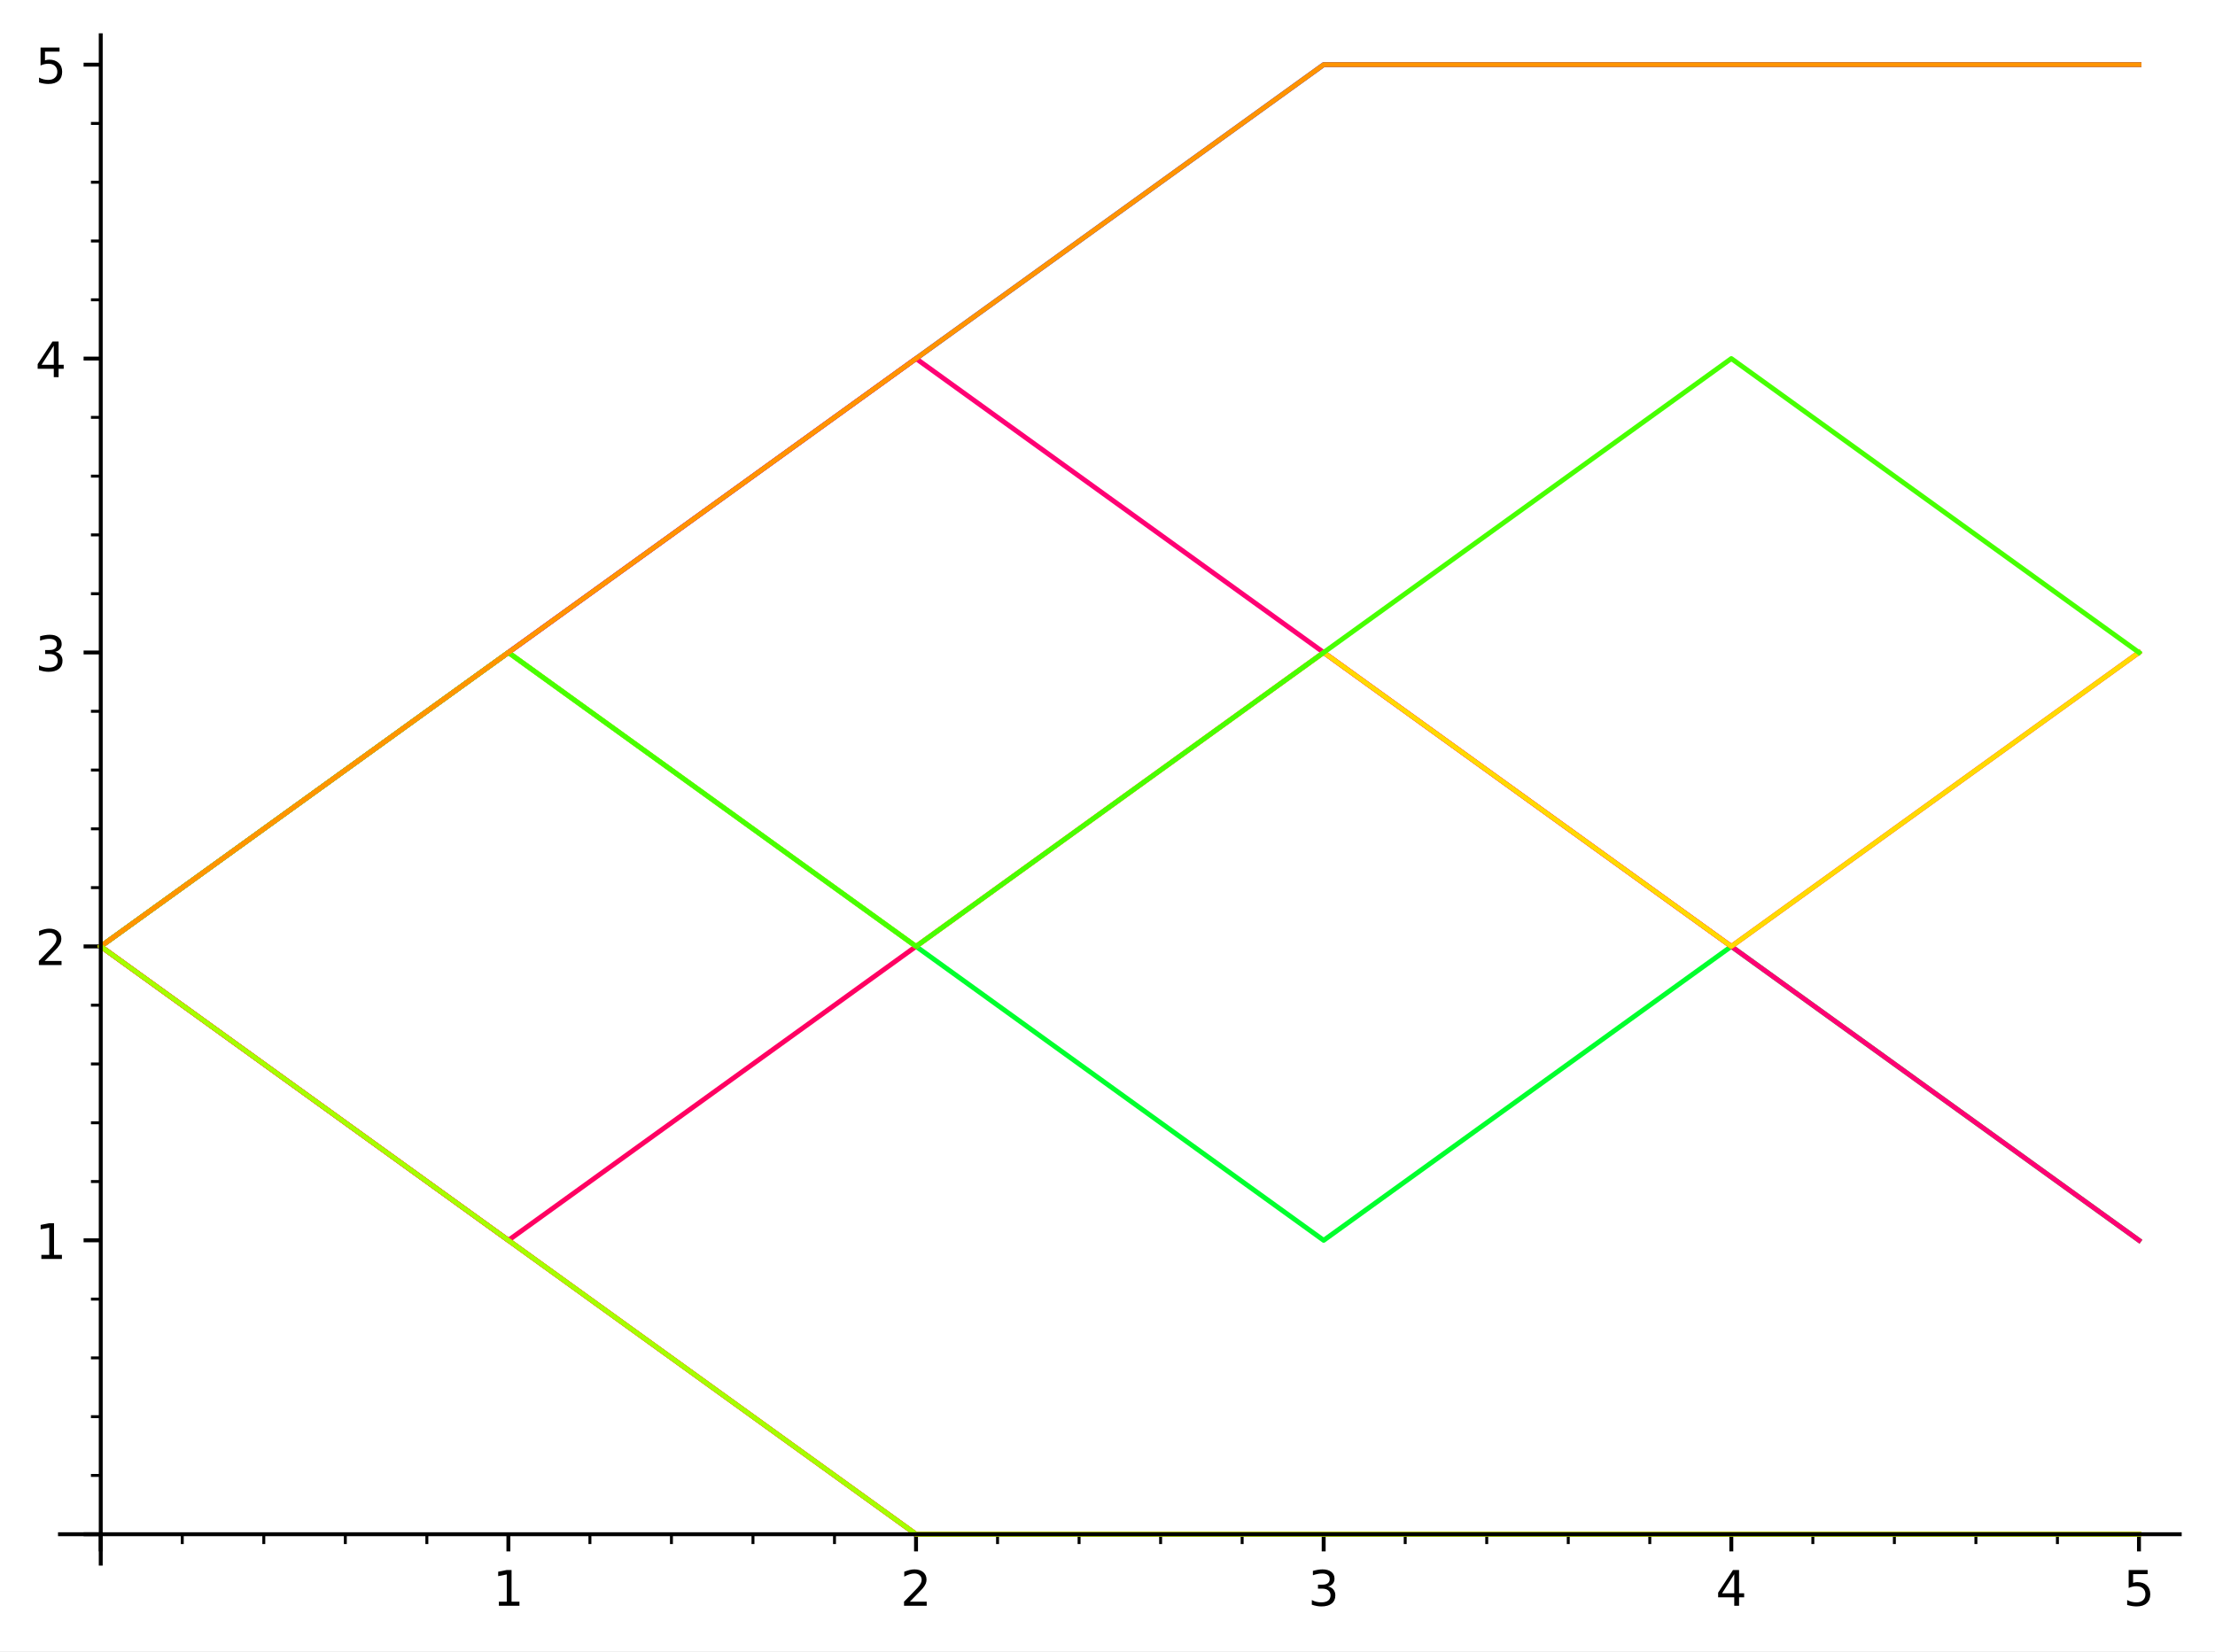
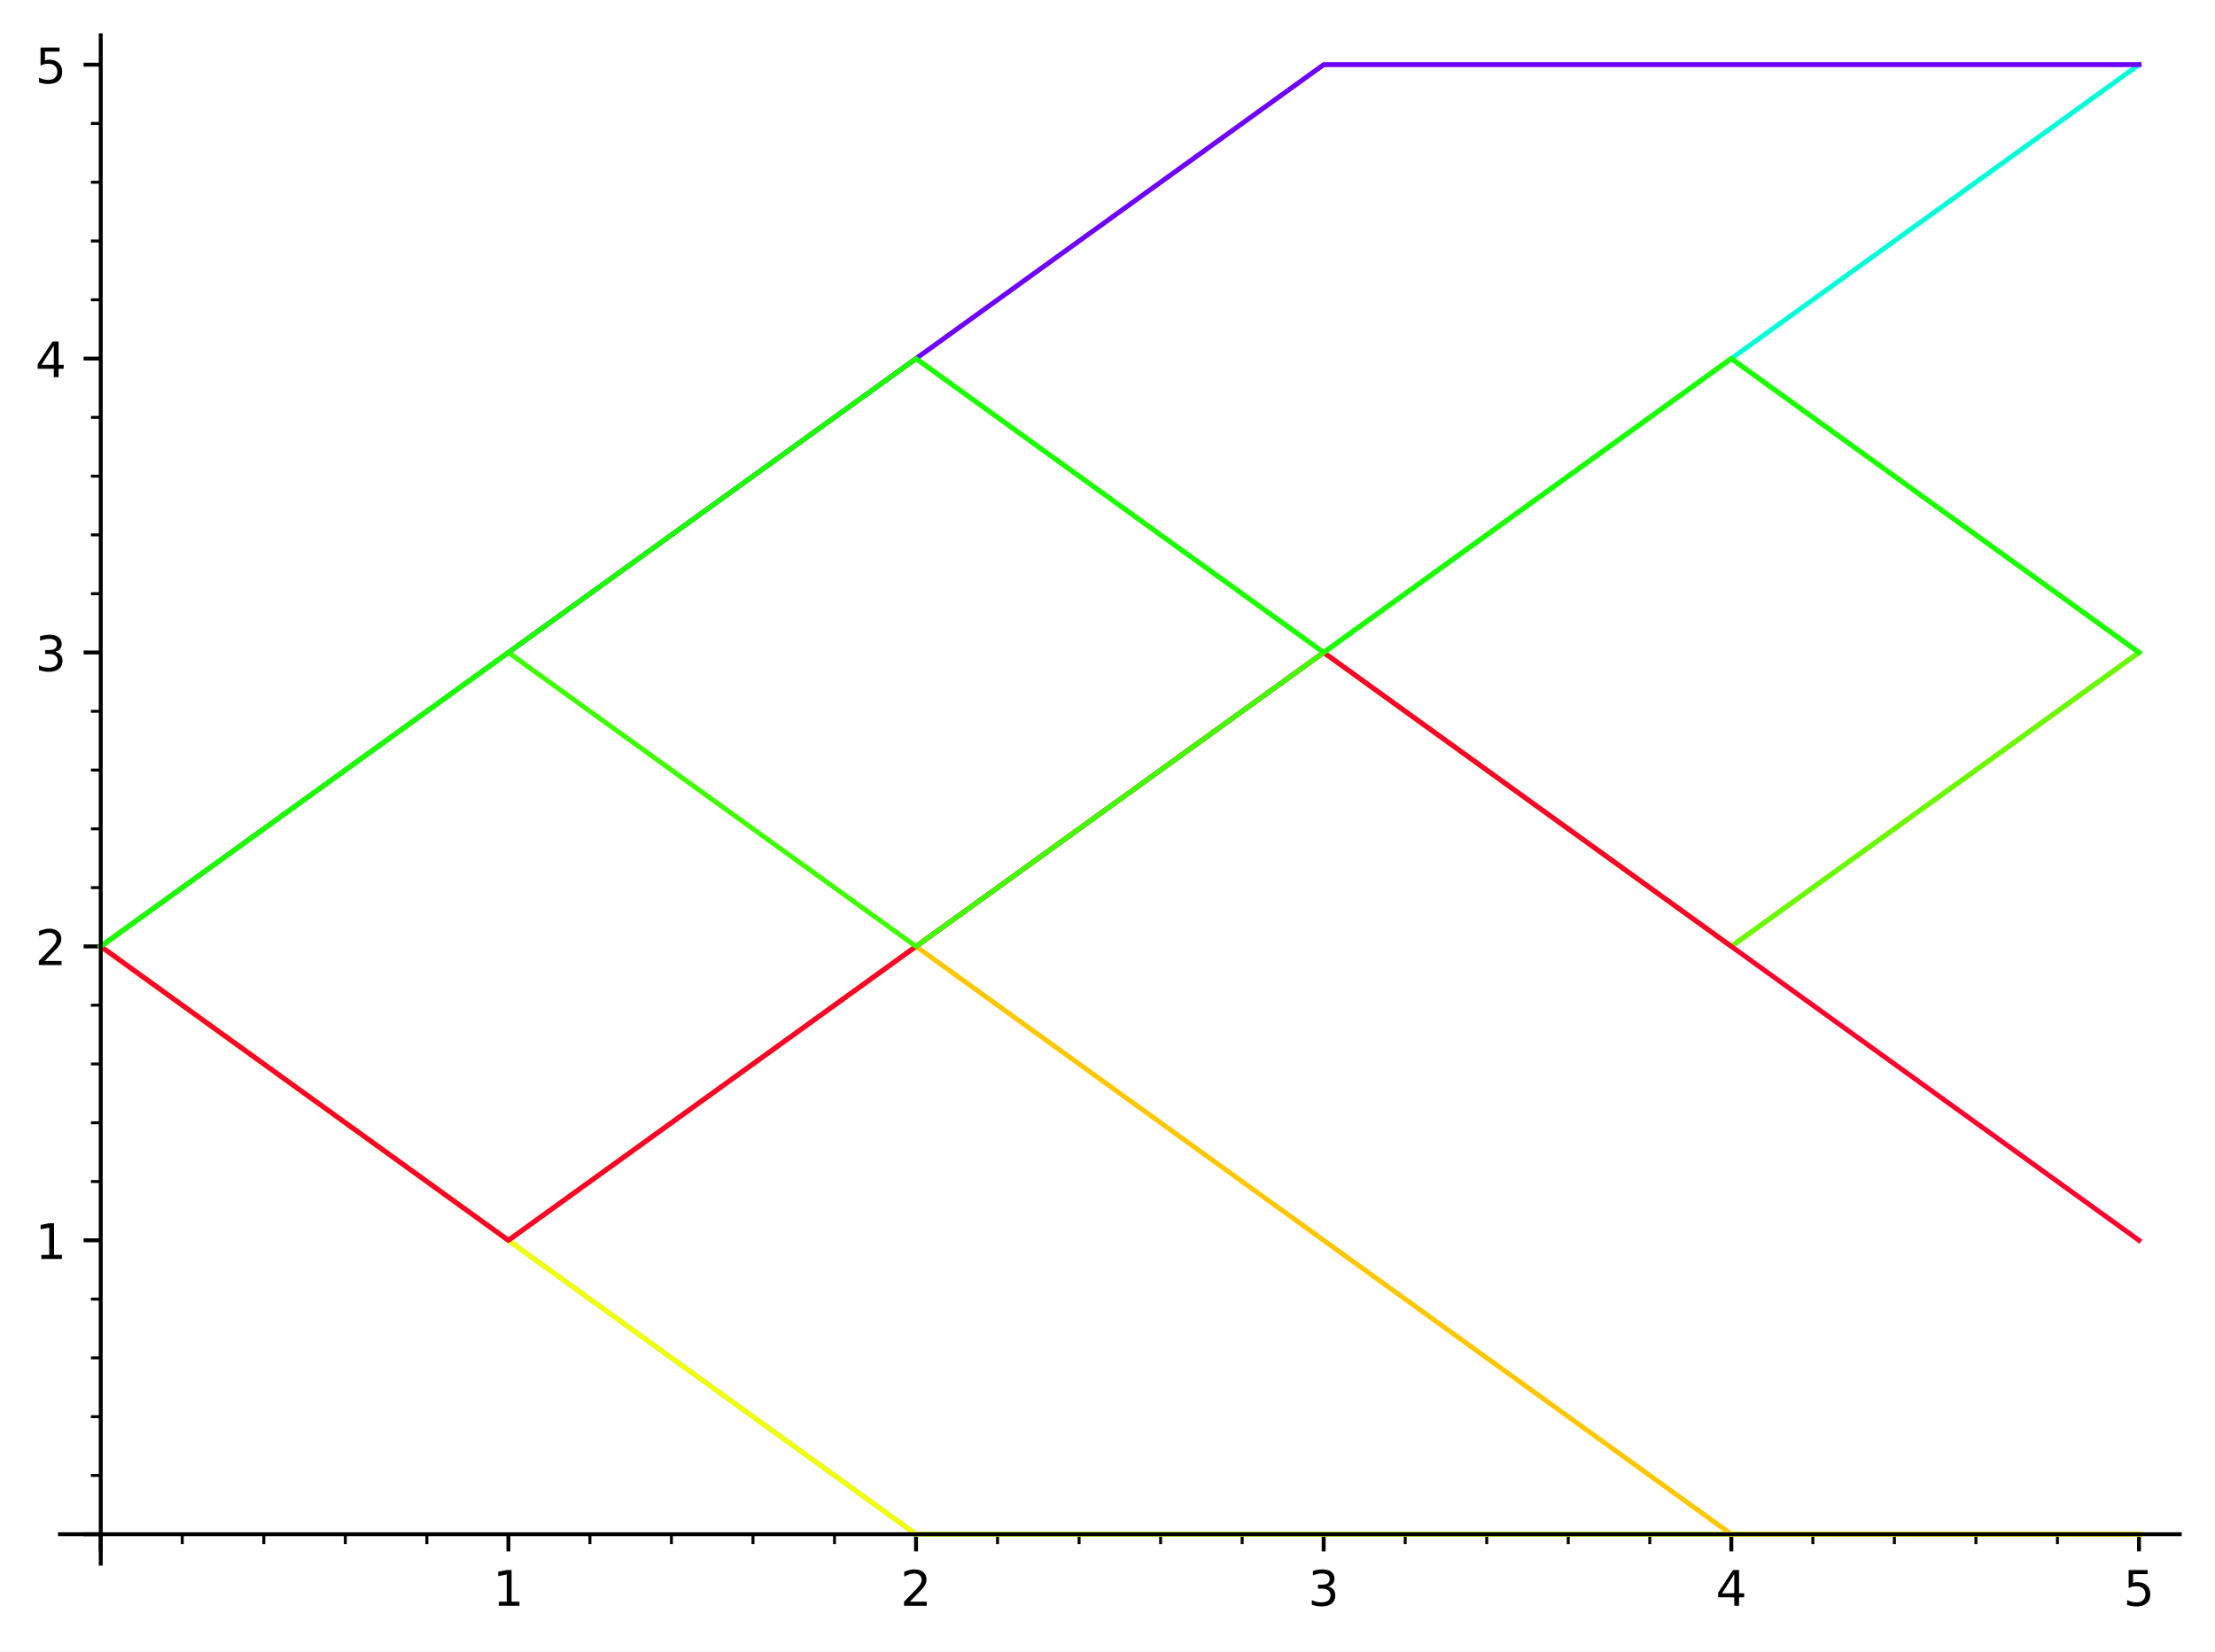
<svg xmlns="http://www.w3.org/2000/svg" xmlns:xlink="http://www.w3.org/1999/xlink" width="452.119pt" height="337.115pt" viewBox="0 0 452.119 337.115" version="1.1">
  <defs>
    <style type="text/css">*{stroke-linejoin: round; stroke-linecap: butt}</style>
  </defs>
  <g id="figure_1">
    <g id="patch_1">
      <path d="M 0 337.115  L 452.119 337.115  L 452.119 0  L 0 0  z " style="fill: #ffffff" />
    </g>
    <g id="axes_1">
      <g id="patch_2">
        <path d="M 12.242 319.238  L 444.919 319.238  L 444.919 7.2  L 12.242 7.2  z " style="fill: #ffffff" />
      </g>
      <g id="matplotlib.axis_1">
        <g id="xtick_1">
          <g id="line2d_1">
            <defs>
-               <path id="mebec4c69e4" d="M 0 0  L 0 3.5  " style="stroke: #000000; stroke-width: 0.8" />
+               <path id="m55043df93d" d="M 0 0  L 0 3.5  " style="stroke: #000000; stroke-width: 0.8" />
            </defs>
            <g>
-               <use xlink:href="#mebec4c69e4" x="20.562" y="313.237" style="stroke: #000000; stroke-width: 0.8" />
+               <use xlink:href="#m55043df93d" x="20.562" y="313.237" style="stroke: #000000; stroke-width: 0.8" />
            </g>
          </g>
        </g>
        <g id="xtick_2">
          <g id="line2d_2">
            <g>
-               <use xlink:href="#mebec4c69e4" x="103.77" y="313.237" style="stroke: #000000; stroke-width: 0.8" />
+               <use xlink:href="#m55043df93d" x="103.77" y="313.237" style="stroke: #000000; stroke-width: 0.8" />
            </g>
          </g>
          <g id="text_1">
            <g transform="translate(100.5885 327.8353)scale(0.1 -0.1)">
              <defs>
                <path id="DejaVuSans-31" d="M 794 531  L 1825 531  L 1825 4091  L 703 3866  L 703 4441  L 1819 4666  L 2450 4666  L 2450 531  L 3481 531  L 3481 0  L 794 0  L 794 531  z " transform="scale(0.015625)" />
              </defs>
              <use xlink:href="#DejaVuSans-31" />
            </g>
          </g>
        </g>
        <g id="xtick_3">
          <g id="line2d_3">
            <g>
-               <use xlink:href="#mebec4c69e4" x="186.977" y="313.237" style="stroke: #000000; stroke-width: 0.8" />
+               <use xlink:href="#m55043df93d" x="186.977" y="313.237" style="stroke: #000000; stroke-width: 0.8" />
            </g>
          </g>
          <g id="text_2">
            <g transform="translate(183.7957 327.8353)scale(0.1 -0.1)">
              <defs>
                <path id="DejaVuSans-32" d="M 1228 531  L 3431 531  L 3431 0  L 469 0  L 469 531  Q 828 903 1448 1529  Q 2069 2156 2228 2338  Q 2531 2678 2651 2914  Q 2772 3150 2772 3378  Q 2772 3750 2511 3984  Q 2250 4219 1831 4219  Q 1534 4219 1204 4116  Q 875 4013 500 3803  L 500 4441  Q 881 4594 1212 4672  Q 1544 4750 1819 4750  Q 2544 4750 2975 4387  Q 3406 4025 3406 3419  Q 3406 3131 3298 2873  Q 3191 2616 2906 2266  Q 2828 2175 2409 1742  Q 1991 1309 1228 531  z " transform="scale(0.015625)" />
              </defs>
              <use xlink:href="#DejaVuSans-32" />
            </g>
          </g>
        </g>
        <g id="xtick_4">
          <g id="line2d_4">
            <g>
-               <use xlink:href="#mebec4c69e4" x="270.184" y="313.237" style="stroke: #000000; stroke-width: 0.8" />
+               <use xlink:href="#m55043df93d" x="270.184" y="313.237" style="stroke: #000000; stroke-width: 0.8" />
            </g>
          </g>
          <g id="text_3">
            <g transform="translate(267.003 327.8353)scale(0.1 -0.1)">
              <defs>
                <path id="DejaVuSans-33" d="M 2597 2516  Q 3050 2419 3304 2112  Q 3559 1806 3559 1356  Q 3559 666 3084 287  Q 2609 -91 1734 -91  Q 1441 -91 1130 -33  Q 819 25 488 141  L 488 750  Q 750 597 1062 519  Q 1375 441 1716 441  Q 2309 441 2620 675  Q 2931 909 2931 1356  Q 2931 1769 2642 2001  Q 2353 2234 1838 2234  L 1294 2234  L 1294 2753  L 1863 2753  Q 2328 2753 2575 2939  Q 2822 3125 2822 3475  Q 2822 3834 2567 4026  Q 2313 4219 1838 4219  Q 1578 4219 1281 4162  Q 984 4106 628 3988  L 628 4550  Q 988 4650 1302 4700  Q 1616 4750 1894 4750  Q 2613 4750 3031 4423  Q 3450 4097 3450 3541  Q 3450 3153 3228 2886  Q 3006 2619 2597 2516  z " transform="scale(0.015625)" />
              </defs>
              <use xlink:href="#DejaVuSans-33" />
            </g>
          </g>
        </g>
        <g id="xtick_5">
          <g id="line2d_5">
            <g>
-               <use xlink:href="#mebec4c69e4" x="353.391" y="313.237" style="stroke: #000000; stroke-width: 0.8" />
+               <use xlink:href="#m55043df93d" x="353.391" y="313.237" style="stroke: #000000; stroke-width: 0.8" />
            </g>
          </g>
          <g id="text_4">
            <g transform="translate(350.2102 327.8353)scale(0.1 -0.1)">
              <defs>
                <path id="DejaVuSans-34" d="M 2419 4116  L 825 1625  L 2419 1625  L 2419 4116  z M 2253 4666  L 3047 4666  L 3047 1625  L 3713 1625  L 3713 1100  L 3047 1100  L 3047 0  L 2419 0  L 2419 1100  L 313 1100  L 313 1709  L 2253 4666  z " transform="scale(0.015625)" />
              </defs>
              <use xlink:href="#DejaVuSans-34" />
            </g>
          </g>
        </g>
        <g id="xtick_6">
          <g id="line2d_6">
            <g>
-               <use xlink:href="#mebec4c69e4" x="436.599" y="313.237" style="stroke: #000000; stroke-width: 0.8" />
+               <use xlink:href="#m55043df93d" x="436.599" y="313.237" style="stroke: #000000; stroke-width: 0.8" />
            </g>
          </g>
          <g id="text_5">
            <g transform="translate(433.4175 327.8353)scale(0.1 -0.1)">
              <defs>
                <path id="DejaVuSans-35" d="M 691 4666  L 3169 4666  L 3169 4134  L 1269 4134  L 1269 2991  Q 1406 3038 1543 3061  Q 1681 3084 1819 3084  Q 2600 3084 3056 2656  Q 3513 2228 3513 1497  Q 3513 744 3044 326  Q 2575 -91 1722 -91  Q 1428 -91 1123 -41  Q 819 9 494 109  L 494 744  Q 775 591 1075 516  Q 1375 441 1709 441  Q 2250 441 2565 725  Q 2881 1009 2881 1497  Q 2881 1984 2565 2268  Q 2250 2553 1709 2553  Q 1456 2553 1204 2497  Q 953 2441 691 2322  L 691 4666  z " transform="scale(0.015625)" />
              </defs>
              <use xlink:href="#DejaVuSans-35" />
            </g>
          </g>
        </g>
        <g id="xtick_7">
          <g id="line2d_7">
            <defs>
-               <path id="m207c1c6420" d="M 0 0  L 0 2  " style="stroke: #000000; stroke-width: 0.6" />
+               <path id="m4bb69fa62b" d="M 0 0  L 0 2  " style="stroke: #000000; stroke-width: 0.6" />
            </defs>
            <g>
-               <use xlink:href="#m207c1c6420" x="37.204" y="313.237" style="stroke: #000000; stroke-width: 0.6" />
+               <use xlink:href="#m4bb69fa62b" x="37.204" y="313.237" style="stroke: #000000; stroke-width: 0.6" />
            </g>
          </g>
        </g>
        <g id="xtick_8">
          <g id="line2d_8">
            <g>
-               <use xlink:href="#m207c1c6420" x="53.845" y="313.237" style="stroke: #000000; stroke-width: 0.6" />
+               <use xlink:href="#m4bb69fa62b" x="53.845" y="313.237" style="stroke: #000000; stroke-width: 0.6" />
            </g>
          </g>
        </g>
        <g id="xtick_9">
          <g id="line2d_9">
            <g>
-               <use xlink:href="#m207c1c6420" x="70.487" y="313.237" style="stroke: #000000; stroke-width: 0.6" />
+               <use xlink:href="#m4bb69fa62b" x="70.487" y="313.237" style="stroke: #000000; stroke-width: 0.6" />
            </g>
          </g>
        </g>
        <g id="xtick_10">
          <g id="line2d_10">
            <g>
-               <use xlink:href="#m207c1c6420" x="87.128" y="313.237" style="stroke: #000000; stroke-width: 0.6" />
+               <use xlink:href="#m4bb69fa62b" x="87.128" y="313.237" style="stroke: #000000; stroke-width: 0.6" />
            </g>
          </g>
        </g>
        <g id="xtick_11">
          <g id="line2d_11">
            <g>
-               <use xlink:href="#m207c1c6420" x="120.411" y="313.237" style="stroke: #000000; stroke-width: 0.6" />
+               <use xlink:href="#m4bb69fa62b" x="120.411" y="313.237" style="stroke: #000000; stroke-width: 0.6" />
            </g>
          </g>
        </g>
        <g id="xtick_12">
          <g id="line2d_12">
            <g>
-               <use xlink:href="#m207c1c6420" x="137.053" y="313.237" style="stroke: #000000; stroke-width: 0.6" />
+               <use xlink:href="#m4bb69fa62b" x="137.053" y="313.237" style="stroke: #000000; stroke-width: 0.6" />
            </g>
          </g>
        </g>
        <g id="xtick_13">
          <g id="line2d_13">
            <g>
-               <use xlink:href="#m207c1c6420" x="153.694" y="313.237" style="stroke: #000000; stroke-width: 0.6" />
+               <use xlink:href="#m4bb69fa62b" x="153.694" y="313.237" style="stroke: #000000; stroke-width: 0.6" />
            </g>
          </g>
        </g>
        <g id="xtick_14">
          <g id="line2d_14">
            <g>
-               <use xlink:href="#m207c1c6420" x="170.336" y="313.237" style="stroke: #000000; stroke-width: 0.6" />
+               <use xlink:href="#m4bb69fa62b" x="170.336" y="313.237" style="stroke: #000000; stroke-width: 0.6" />
            </g>
          </g>
        </g>
        <g id="xtick_15">
          <g id="line2d_15">
            <g>
-               <use xlink:href="#m207c1c6420" x="203.618" y="313.237" style="stroke: #000000; stroke-width: 0.6" />
+               <use xlink:href="#m4bb69fa62b" x="203.618" y="313.237" style="stroke: #000000; stroke-width: 0.6" />
            </g>
          </g>
        </g>
        <g id="xtick_16">
          <g id="line2d_16">
            <g>
-               <use xlink:href="#m207c1c6420" x="220.26" y="313.237" style="stroke: #000000; stroke-width: 0.6" />
+               <use xlink:href="#m4bb69fa62b" x="220.26" y="313.237" style="stroke: #000000; stroke-width: 0.6" />
            </g>
          </g>
        </g>
        <g id="xtick_17">
          <g id="line2d_17">
            <g>
-               <use xlink:href="#m207c1c6420" x="236.901" y="313.237" style="stroke: #000000; stroke-width: 0.6" />
+               <use xlink:href="#m4bb69fa62b" x="236.901" y="313.237" style="stroke: #000000; stroke-width: 0.6" />
            </g>
          </g>
        </g>
        <g id="xtick_18">
          <g id="line2d_18">
            <g>
-               <use xlink:href="#m207c1c6420" x="253.543" y="313.237" style="stroke: #000000; stroke-width: 0.6" />
+               <use xlink:href="#m4bb69fa62b" x="253.543" y="313.237" style="stroke: #000000; stroke-width: 0.6" />
            </g>
          </g>
        </g>
        <g id="xtick_19">
          <g id="line2d_19">
            <g>
-               <use xlink:href="#m207c1c6420" x="286.826" y="313.237" style="stroke: #000000; stroke-width: 0.6" />
+               <use xlink:href="#m4bb69fa62b" x="286.826" y="313.237" style="stroke: #000000; stroke-width: 0.6" />
            </g>
          </g>
        </g>
        <g id="xtick_20">
          <g id="line2d_20">
            <g>
-               <use xlink:href="#m207c1c6420" x="303.467" y="313.237" style="stroke: #000000; stroke-width: 0.6" />
+               <use xlink:href="#m4bb69fa62b" x="303.467" y="313.237" style="stroke: #000000; stroke-width: 0.6" />
            </g>
          </g>
        </g>
        <g id="xtick_21">
          <g id="line2d_21">
            <g>
-               <use xlink:href="#m207c1c6420" x="320.109" y="313.237" style="stroke: #000000; stroke-width: 0.6" />
+               <use xlink:href="#m4bb69fa62b" x="320.109" y="313.237" style="stroke: #000000; stroke-width: 0.6" />
            </g>
          </g>
        </g>
        <g id="xtick_22">
          <g id="line2d_22">
            <g>
-               <use xlink:href="#m207c1c6420" x="336.75" y="313.237" style="stroke: #000000; stroke-width: 0.6" />
+               <use xlink:href="#m4bb69fa62b" x="336.75" y="313.237" style="stroke: #000000; stroke-width: 0.6" />
            </g>
          </g>
        </g>
        <g id="xtick_23">
          <g id="line2d_23">
            <g>
-               <use xlink:href="#m207c1c6420" x="370.033" y="313.237" style="stroke: #000000; stroke-width: 0.6" />
+               <use xlink:href="#m4bb69fa62b" x="370.033" y="313.237" style="stroke: #000000; stroke-width: 0.6" />
            </g>
          </g>
        </g>
        <g id="xtick_24">
          <g id="line2d_24">
            <g>
-               <use xlink:href="#m207c1c6420" x="386.674" y="313.237" style="stroke: #000000; stroke-width: 0.6" />
+               <use xlink:href="#m4bb69fa62b" x="386.674" y="313.237" style="stroke: #000000; stroke-width: 0.6" />
            </g>
          </g>
        </g>
        <g id="xtick_25">
          <g id="line2d_25">
            <g>
-               <use xlink:href="#m207c1c6420" x="403.316" y="313.237" style="stroke: #000000; stroke-width: 0.6" />
+               <use xlink:href="#m4bb69fa62b" x="403.316" y="313.237" style="stroke: #000000; stroke-width: 0.6" />
            </g>
          </g>
        </g>
        <g id="xtick_26">
          <g id="line2d_26">
            <g>
-               <use xlink:href="#m207c1c6420" x="419.957" y="313.237" style="stroke: #000000; stroke-width: 0.6" />
+               <use xlink:href="#m4bb69fa62b" x="419.957" y="313.237" style="stroke: #000000; stroke-width: 0.6" />
            </g>
          </g>
        </g>
      </g>
      <g id="matplotlib.axis_2">
        <g id="ytick_1">
          <g id="line2d_27">
            <defs>
-               <path id="mcc9cc05ba8" d="M 0 0  L -3.5 0  " style="stroke: #000000; stroke-width: 0.8" />
+               <path id="mdf8d913c63" d="M 0 0  L -3.5 0  " style="stroke: #000000; stroke-width: 0.8" />
            </defs>
            <g>
-               <use xlink:href="#mcc9cc05ba8" x="20.562" y="313.237" style="stroke: #000000; stroke-width: 0.8" />
+               <use xlink:href="#mdf8d913c63" x="20.562" y="313.237" style="stroke: #000000; stroke-width: 0.8" />
            </g>
          </g>
        </g>
        <g id="ytick_2">
          <g id="line2d_28">
            <g>
-               <use xlink:href="#mcc9cc05ba8" x="20.562" y="253.23" style="stroke: #000000; stroke-width: 0.8" />
+               <use xlink:href="#mdf8d913c63" x="20.562" y="253.23" style="stroke: #000000; stroke-width: 0.8" />
            </g>
          </g>
          <g id="text_6">
            <g transform="translate(7.2 257.0288)scale(0.1 -0.1)">
              <use xlink:href="#DejaVuSans-31" />
            </g>
          </g>
        </g>
        <g id="ytick_3">
          <g id="line2d_29">
            <g>
-               <use xlink:href="#mcc9cc05ba8" x="20.562" y="193.222" style="stroke: #000000; stroke-width: 0.8" />
+               <use xlink:href="#mdf8d913c63" x="20.562" y="193.222" style="stroke: #000000; stroke-width: 0.8" />
            </g>
          </g>
          <g id="text_7">
            <g transform="translate(7.2 197.0216)scale(0.1 -0.1)">
              <use xlink:href="#DejaVuSans-32" />
            </g>
          </g>
        </g>
        <g id="ytick_4">
          <g id="line2d_30">
            <g>
-               <use xlink:href="#mcc9cc05ba8" x="20.562" y="133.215" style="stroke: #000000; stroke-width: 0.8" />
+               <use xlink:href="#mdf8d913c63" x="20.562" y="133.215" style="stroke: #000000; stroke-width: 0.8" />
            </g>
          </g>
          <g id="text_8">
            <g transform="translate(7.2 137.0144)scale(0.1 -0.1)">
              <use xlink:href="#DejaVuSans-33" />
            </g>
          </g>
        </g>
        <g id="ytick_5">
          <g id="line2d_31">
            <g>
-               <use xlink:href="#mcc9cc05ba8" x="20.562" y="73.208" style="stroke: #000000; stroke-width: 0.8" />
+               <use xlink:href="#mdf8d913c63" x="20.562" y="73.208" style="stroke: #000000; stroke-width: 0.8" />
            </g>
          </g>
          <g id="text_9">
            <g transform="translate(7.2 77.00716)scale(0.1 -0.1)">
              <use xlink:href="#DejaVuSans-34" />
            </g>
          </g>
        </g>
        <g id="ytick_6">
          <g id="line2d_32">
            <g>
-               <use xlink:href="#mcc9cc05ba8" x="20.562" y="13.201" style="stroke: #000000; stroke-width: 0.8" />
+               <use xlink:href="#mdf8d913c63" x="20.562" y="13.201" style="stroke: #000000; stroke-width: 0.8" />
            </g>
          </g>
          <g id="text_10">
            <g transform="translate(7.2 16.99994)scale(0.1 -0.1)">
              <use xlink:href="#DejaVuSans-35" />
            </g>
          </g>
        </g>
        <g id="ytick_7">
          <g id="line2d_33">
            <defs>
-               <path id="mf21370a8d6" d="M 0 0  L -2 0  " style="stroke: #000000; stroke-width: 0.6" />
+               <path id="m297370fd19" d="M 0 0  L -2 0  " style="stroke: #000000; stroke-width: 0.6" />
            </defs>
            <g>
-               <use xlink:href="#mf21370a8d6" x="20.562" y="301.235" style="stroke: #000000; stroke-width: 0.6" />
+               <use xlink:href="#m297370fd19" x="20.562" y="301.235" style="stroke: #000000; stroke-width: 0.6" />
            </g>
          </g>
        </g>
        <g id="ytick_8">
          <g id="line2d_34">
            <g>
-               <use xlink:href="#mf21370a8d6" x="20.562" y="289.234" style="stroke: #000000; stroke-width: 0.6" />
+               <use xlink:href="#m297370fd19" x="20.562" y="289.234" style="stroke: #000000; stroke-width: 0.6" />
            </g>
          </g>
        </g>
        <g id="ytick_9">
          <g id="line2d_35">
            <g>
-               <use xlink:href="#mf21370a8d6" x="20.562" y="277.232" style="stroke: #000000; stroke-width: 0.6" />
+               <use xlink:href="#m297370fd19" x="20.562" y="277.232" style="stroke: #000000; stroke-width: 0.6" />
            </g>
          </g>
        </g>
        <g id="ytick_10">
          <g id="line2d_36">
            <g>
-               <use xlink:href="#mf21370a8d6" x="20.562" y="265.231" style="stroke: #000000; stroke-width: 0.6" />
+               <use xlink:href="#m297370fd19" x="20.562" y="265.231" style="stroke: #000000; stroke-width: 0.6" />
            </g>
          </g>
        </g>
        <g id="ytick_11">
          <g id="line2d_37">
            <g>
-               <use xlink:href="#mf21370a8d6" x="20.562" y="241.228" style="stroke: #000000; stroke-width: 0.6" />
+               <use xlink:href="#m297370fd19" x="20.562" y="241.228" style="stroke: #000000; stroke-width: 0.6" />
            </g>
          </g>
        </g>
        <g id="ytick_12">
          <g id="line2d_38">
            <g>
-               <use xlink:href="#mf21370a8d6" x="20.562" y="229.227" style="stroke: #000000; stroke-width: 0.6" />
+               <use xlink:href="#m297370fd19" x="20.562" y="229.227" style="stroke: #000000; stroke-width: 0.6" />
            </g>
          </g>
        </g>
        <g id="ytick_13">
          <g id="line2d_39">
            <g>
-               <use xlink:href="#mf21370a8d6" x="20.562" y="217.225" style="stroke: #000000; stroke-width: 0.6" />
+               <use xlink:href="#m297370fd19" x="20.562" y="217.225" style="stroke: #000000; stroke-width: 0.6" />
            </g>
          </g>
        </g>
        <g id="ytick_14">
          <g id="line2d_40">
            <g>
-               <use xlink:href="#mf21370a8d6" x="20.562" y="205.224" style="stroke: #000000; stroke-width: 0.6" />
+               <use xlink:href="#m297370fd19" x="20.562" y="205.224" style="stroke: #000000; stroke-width: 0.6" />
            </g>
          </g>
        </g>
        <g id="ytick_15">
          <g id="line2d_41">
            <g>
-               <use xlink:href="#mf21370a8d6" x="20.562" y="181.221" style="stroke: #000000; stroke-width: 0.6" />
+               <use xlink:href="#m297370fd19" x="20.562" y="181.221" style="stroke: #000000; stroke-width: 0.6" />
            </g>
          </g>
        </g>
        <g id="ytick_16">
          <g id="line2d_42">
            <g>
-               <use xlink:href="#mf21370a8d6" x="20.562" y="169.219" style="stroke: #000000; stroke-width: 0.6" />
+               <use xlink:href="#m297370fd19" x="20.562" y="169.219" style="stroke: #000000; stroke-width: 0.6" />
            </g>
          </g>
        </g>
        <g id="ytick_17">
          <g id="line2d_43">
            <g>
-               <use xlink:href="#mf21370a8d6" x="20.562" y="157.218" style="stroke: #000000; stroke-width: 0.6" />
+               <use xlink:href="#m297370fd19" x="20.562" y="157.218" style="stroke: #000000; stroke-width: 0.6" />
            </g>
          </g>
        </g>
        <g id="ytick_18">
          <g id="line2d_44">
            <g>
-               <use xlink:href="#mf21370a8d6" x="20.562" y="145.217" style="stroke: #000000; stroke-width: 0.6" />
+               <use xlink:href="#m297370fd19" x="20.562" y="145.217" style="stroke: #000000; stroke-width: 0.6" />
            </g>
          </g>
        </g>
        <g id="ytick_19">
          <g id="line2d_45">
            <g>
-               <use xlink:href="#mf21370a8d6" x="20.562" y="121.214" style="stroke: #000000; stroke-width: 0.6" />
+               <use xlink:href="#m297370fd19" x="20.562" y="121.214" style="stroke: #000000; stroke-width: 0.6" />
            </g>
          </g>
        </g>
        <g id="ytick_20">
          <g id="line2d_46">
            <g>
-               <use xlink:href="#mf21370a8d6" x="20.562" y="109.212" style="stroke: #000000; stroke-width: 0.6" />
+               <use xlink:href="#m297370fd19" x="20.562" y="109.212" style="stroke: #000000; stroke-width: 0.6" />
            </g>
          </g>
        </g>
        <g id="ytick_21">
          <g id="line2d_47">
            <g>
-               <use xlink:href="#mf21370a8d6" x="20.562" y="97.211" style="stroke: #000000; stroke-width: 0.6" />
+               <use xlink:href="#m297370fd19" x="20.562" y="97.211" style="stroke: #000000; stroke-width: 0.6" />
            </g>
          </g>
        </g>
        <g id="ytick_22">
          <g id="line2d_48">
            <g>
-               <use xlink:href="#mf21370a8d6" x="20.562" y="85.209" style="stroke: #000000; stroke-width: 0.6" />
+               <use xlink:href="#m297370fd19" x="20.562" y="85.209" style="stroke: #000000; stroke-width: 0.6" />
            </g>
          </g>
        </g>
        <g id="ytick_23">
          <g id="line2d_49">
            <g>
-               <use xlink:href="#mf21370a8d6" x="20.562" y="61.206" style="stroke: #000000; stroke-width: 0.6" />
+               <use xlink:href="#m297370fd19" x="20.562" y="61.206" style="stroke: #000000; stroke-width: 0.6" />
            </g>
          </g>
        </g>
        <g id="ytick_24">
          <g id="line2d_50">
            <g>
-               <use xlink:href="#mf21370a8d6" x="20.562" y="49.205" style="stroke: #000000; stroke-width: 0.6" />
+               <use xlink:href="#m297370fd19" x="20.562" y="49.205" style="stroke: #000000; stroke-width: 0.6" />
            </g>
          </g>
        </g>
        <g id="ytick_25">
          <g id="line2d_51">
            <g>
-               <use xlink:href="#mf21370a8d6" x="20.562" y="37.204" style="stroke: #000000; stroke-width: 0.6" />
+               <use xlink:href="#m297370fd19" x="20.562" y="37.204" style="stroke: #000000; stroke-width: 0.6" />
            </g>
          </g>
        </g>
        <g id="ytick_26">
          <g id="line2d_52">
            <g>
-               <use xlink:href="#mf21370a8d6" x="20.562" y="25.202" style="stroke: #000000; stroke-width: 0.6" />
+               <use xlink:href="#m297370fd19" x="20.562" y="25.202" style="stroke: #000000; stroke-width: 0.6" />
            </g>
          </g>
        </g>
      </g>
      <g id="line2d_53">
-         <path d="M 20.562 193.222  L 103.77 133.215  L 186.977 73.208  L 270.184 13.201  L 353.391 13.201  L 436.599 13.201  " clip-path="url(#pd1c33544ba)" style="fill: none; stroke: #0c00ff; stroke-linecap: square" />
+         <path d="M 20.562 193.222  L 103.77 253.23  L 186.977 193.222  L 270.184 133.215  L 353.391 73.208  L 436.599 13.201  " clip-path="url(#p14ac581f3b)" style="fill: none; stroke: #00ffd9; stroke-linecap: square" />
      </g>
      <g id="line2d_54">
-         <path d="M 20.562 193.222  L 103.77 253.23  L 186.977 313.237  L 270.184 313.237  L 353.391 313.237  L 436.599 313.237  " clip-path="url(#pd1c33544ba)" style="fill: none; stroke: #ff0200; stroke-linecap: square" />
+         <path d="M 20.562 193.222  L 103.77 253.23  L 186.977 313.237  L 270.184 313.237  L 353.391 313.237  L 436.599 313.237  " clip-path="url(#p14ac581f3b)" style="fill: none; stroke: #00ffe4; stroke-linecap: square" />
      </g>
      <g id="line2d_55">
-         <path d="M 20.562 193.222  L 103.77 133.215  L 186.977 193.222  L 270.184 253.23  L 353.391 193.222  L 436.599 253.23  " clip-path="url(#pd1c33544ba)" style="fill: none; stroke: #00ff2d; stroke-linecap: square" />
+         <path d="M 20.562 193.222  L 103.77 253.23  L 186.977 193.222  L 270.184 133.215  L 353.391 193.222  L 436.599 133.215  " clip-path="url(#p14ac581f3b)" style="fill: none; stroke: #ff7100; stroke-linecap: square" />
      </g>
      <g id="line2d_56">
-         <path d="M 20.562 193.222  L 103.77 133.215  L 186.977 73.208  L 270.184 133.215  L 353.391 193.222  L 436.599 253.23  " clip-path="url(#pd1c33544ba)" style="fill: none; stroke: #ff0074; stroke-linecap: square" />
+         <path d="M 20.562 193.222  L 103.77 253.23  L 186.977 193.222  L 270.184 253.23  L 353.391 313.237  L 436.599 313.237  " clip-path="url(#p14ac581f3b)" style="fill: none; stroke: #ffc700; stroke-linecap: square" />
      </g>
      <g id="line2d_57">
-         <path d="M 20.562 193.222  L 103.77 253.23  L 186.977 193.222  L 270.184 133.215  L 353.391 193.222  L 436.599 133.215  " clip-path="url(#pd1c33544ba)" style="fill: none; stroke: #ff0061; stroke-linecap: square" />
+         <path d="M 20.562 193.222  L 103.77 133.215  L 186.977 73.208  L 270.184 133.215  L 353.391 193.222  L 436.599 133.215  " clip-path="url(#p14ac581f3b)" style="fill: none; stroke: #66ff00; stroke-linecap: square" />
      </g>
      <g id="line2d_58">
-         <path d="M 20.562 193.222  L 103.77 133.215  L 186.977 193.222  L 270.184 133.215  L 353.391 193.222  L 436.599 133.215  " clip-path="url(#pd1c33544ba)" style="fill: none; stroke: #ffda00; stroke-linecap: square" />
+         <path d="M 20.562 193.222  L 103.77 253.23  L 186.977 313.237  L 270.184 313.237  L 353.391 313.237  L 436.599 313.237  " clip-path="url(#p14ac581f3b)" style="fill: none; stroke: #f7ff00; stroke-linecap: square" />
      </g>
      <g id="line2d_59">
-         <path d="M 20.562 193.222  L 103.77 133.215  L 186.977 193.222  L 270.184 133.215  L 353.391 73.208  L 436.599 133.215  " clip-path="url(#pd1c33544ba)" style="fill: none; stroke: #47ff00; stroke-linecap: square" />
+         <path d="M 20.562 193.222  L 103.77 253.23  L 186.977 193.222  L 270.184 133.215  L 353.391 193.222  L 436.599 253.23  " clip-path="url(#p14ac581f3b)" style="fill: none; stroke: #ff002d; stroke-linecap: square" />
      </g>
      <g id="line2d_60">
-         <path d="M 20.562 193.222  L 103.77 133.215  L 186.977 73.208  L 270.184 13.201  L 353.391 13.201  L 436.599 13.201  " clip-path="url(#pd1c33544ba)" style="fill: none; stroke: #ff9400; stroke-linecap: square" />
+         <path d="M 20.562 193.222  L 103.77 133.215  L 186.977 73.208  L 270.184 13.201  L 353.391 13.201  L 436.599 13.201  " clip-path="url(#p14ac581f3b)" style="fill: none; stroke: #6d00ff; stroke-linecap: square" />
      </g>
      <g id="line2d_61">
-         <path d="M 20.562 193.222  L 103.77 253.23  L 186.977 313.237  L 270.184 313.237  L 353.391 313.237  L 436.599 313.237  " clip-path="url(#pd1c33544ba)" style="fill: none; stroke: #ff4a00; stroke-linecap: square" />
+         <path d="M 20.562 193.222  L 103.77 133.215  L 186.977 193.222  L 270.184 133.215  L 353.391 73.208  L 436.599 133.215  " clip-path="url(#p14ac581f3b)" style="fill: none; stroke: #3fff00; stroke-linecap: square" />
      </g>
      <g id="line2d_62">
-         <path d="M 20.562 193.222  L 103.77 253.23  L 186.977 313.237  L 270.184 313.237  L 353.391 313.237  L 436.599 313.237  " clip-path="url(#pd1c33544ba)" style="fill: none; stroke: #a5ff00; stroke-linecap: square" />
+         <path d="M 20.562 193.222  L 103.77 133.215  L 186.977 73.208  L 270.184 133.215  L 353.391 73.208  L 436.599 133.215  " clip-path="url(#p14ac581f3b)" style="fill: none; stroke: #1bff00; stroke-linecap: square" />
      </g>
      <g id="patch_3">
        <path d="M 20.562 319.238  L 20.562 7.2  " style="fill: none; stroke: #000000; stroke-width: 0.8; stroke-linejoin: miter; stroke-linecap: square" />
      </g>
      <g id="patch_4">
        <path d="M 12.242 313.237  L 444.919 313.237  " style="fill: none; stroke: #000000; stroke-width: 0.8; stroke-linejoin: miter; stroke-linecap: square" />
      </g>
    </g>
  </g>
  <defs>
-     <clipPath id="pd1c33544ba">
+     <clipPath id="p14ac581f3b">
      <rect x="12.242" y="7.2" width="432.678" height="312.038" />
    </clipPath>
  </defs>
</svg>
